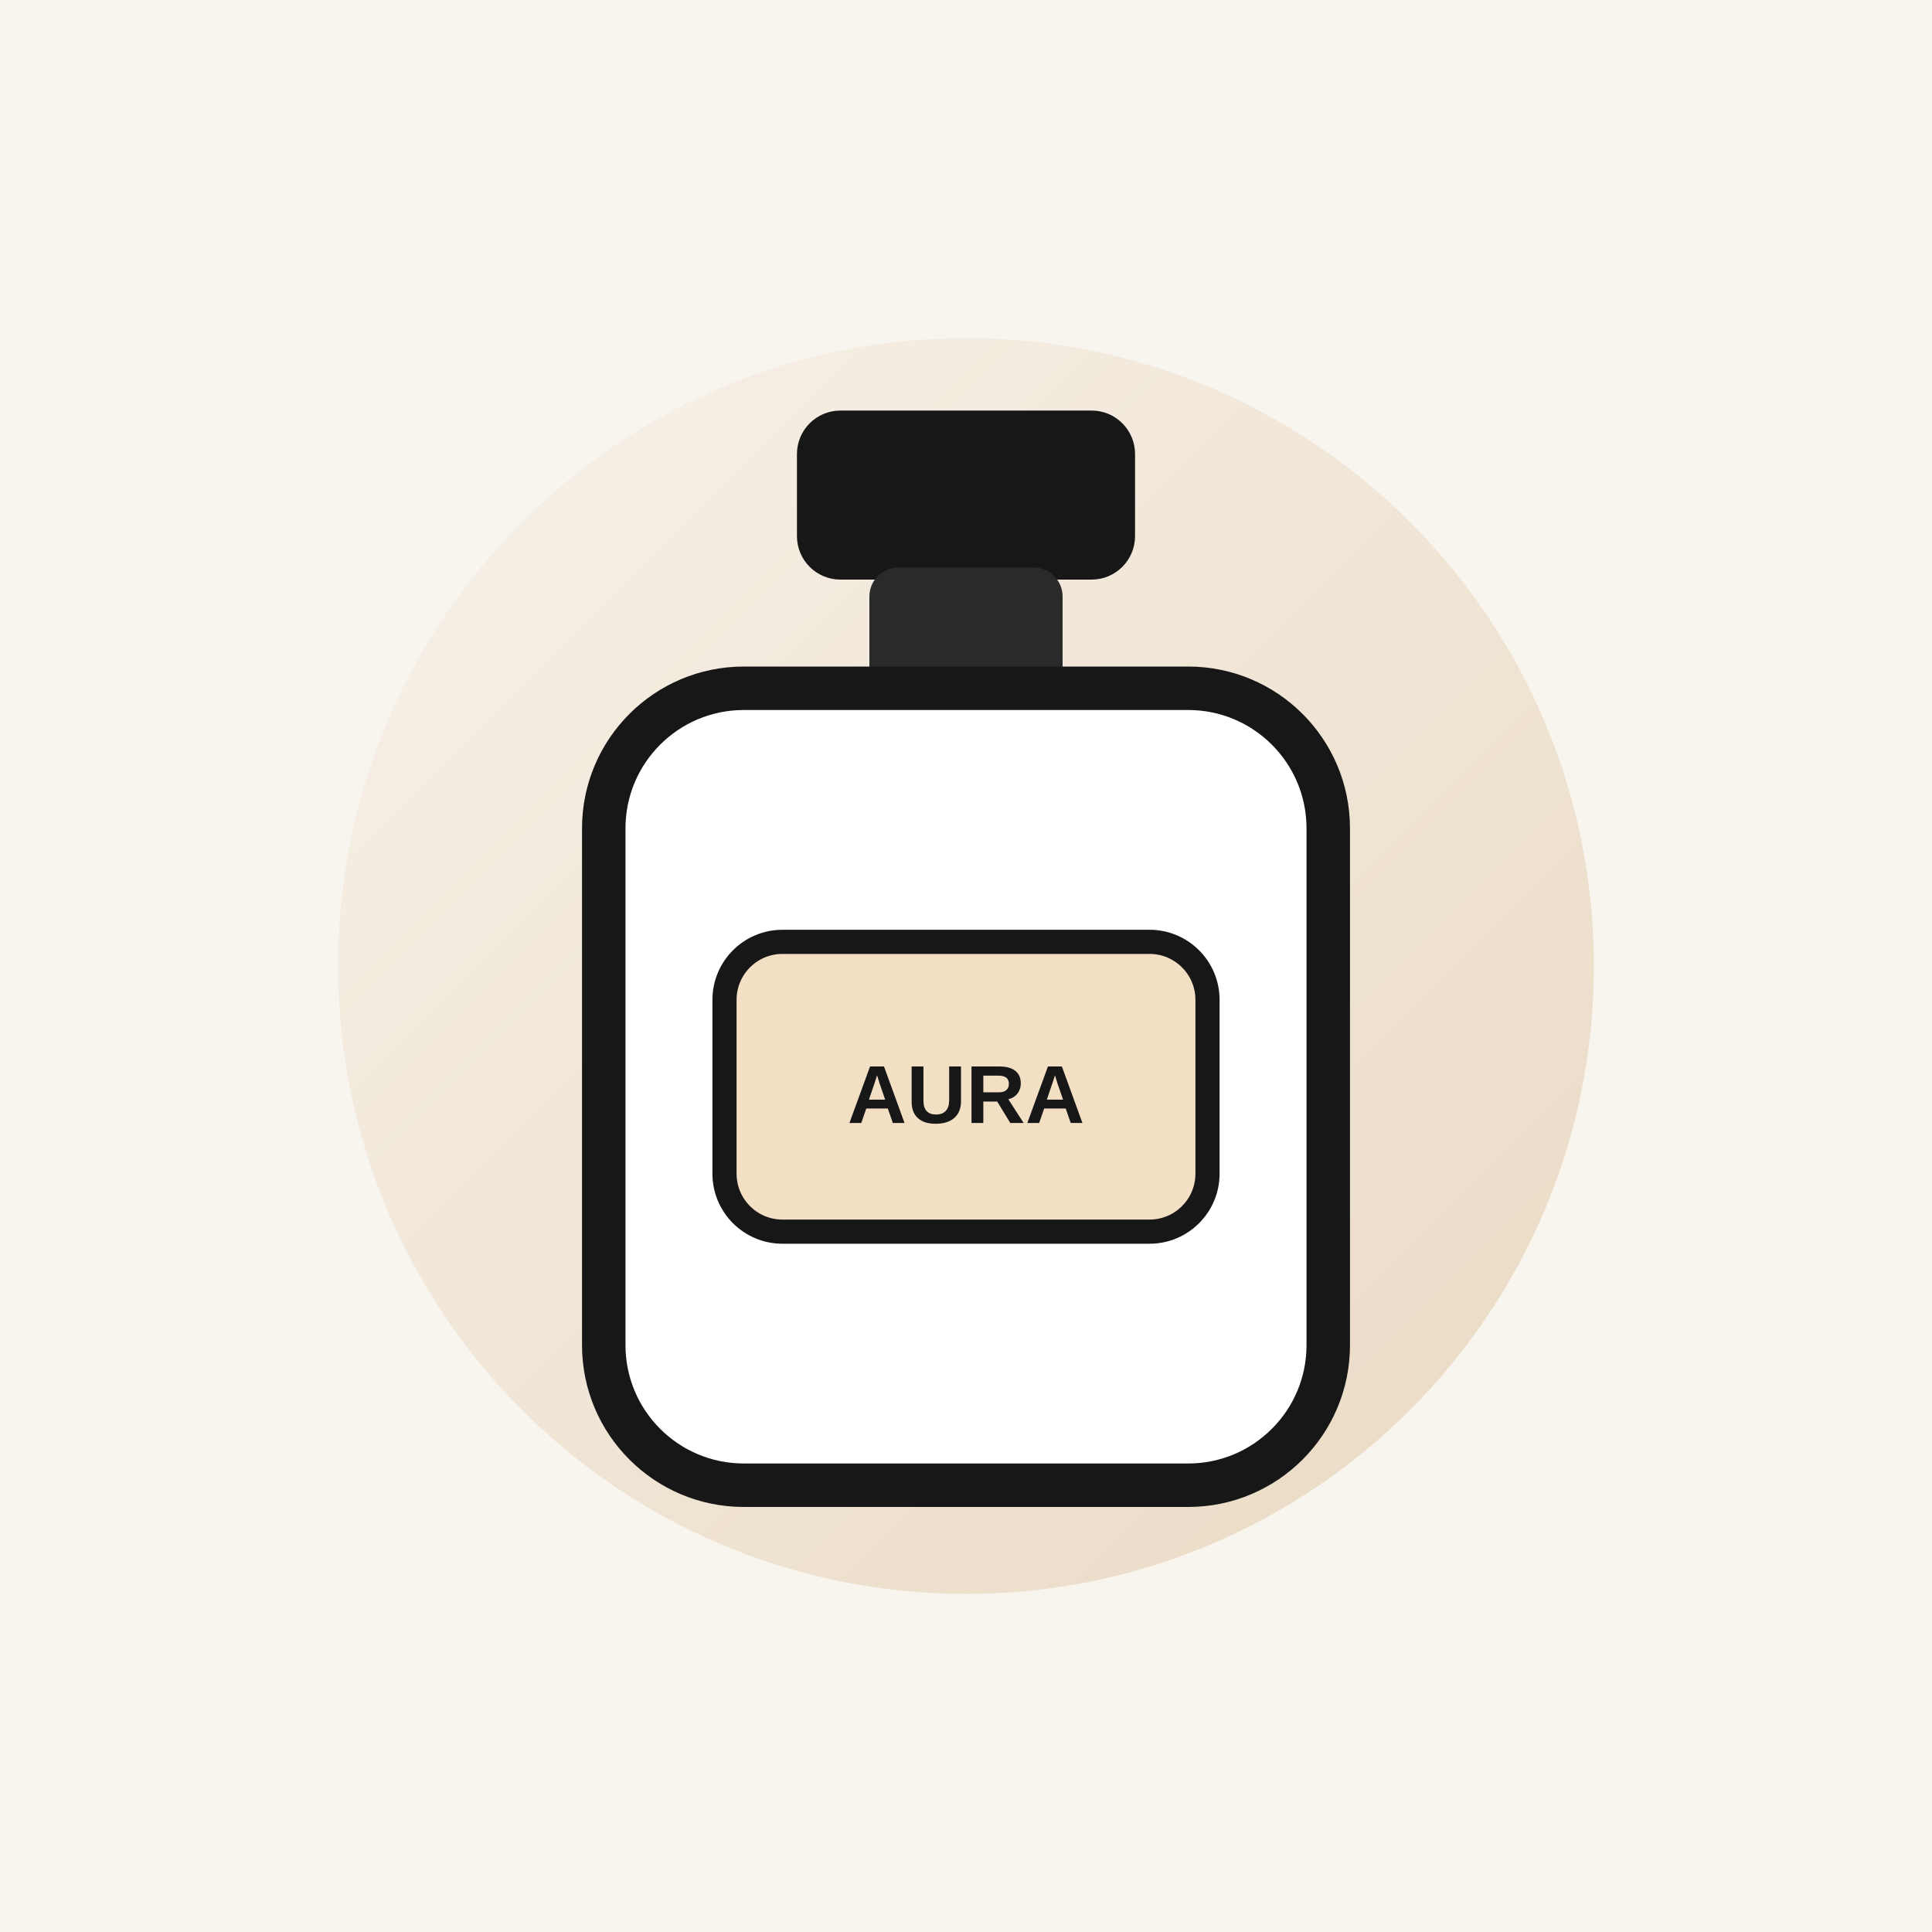
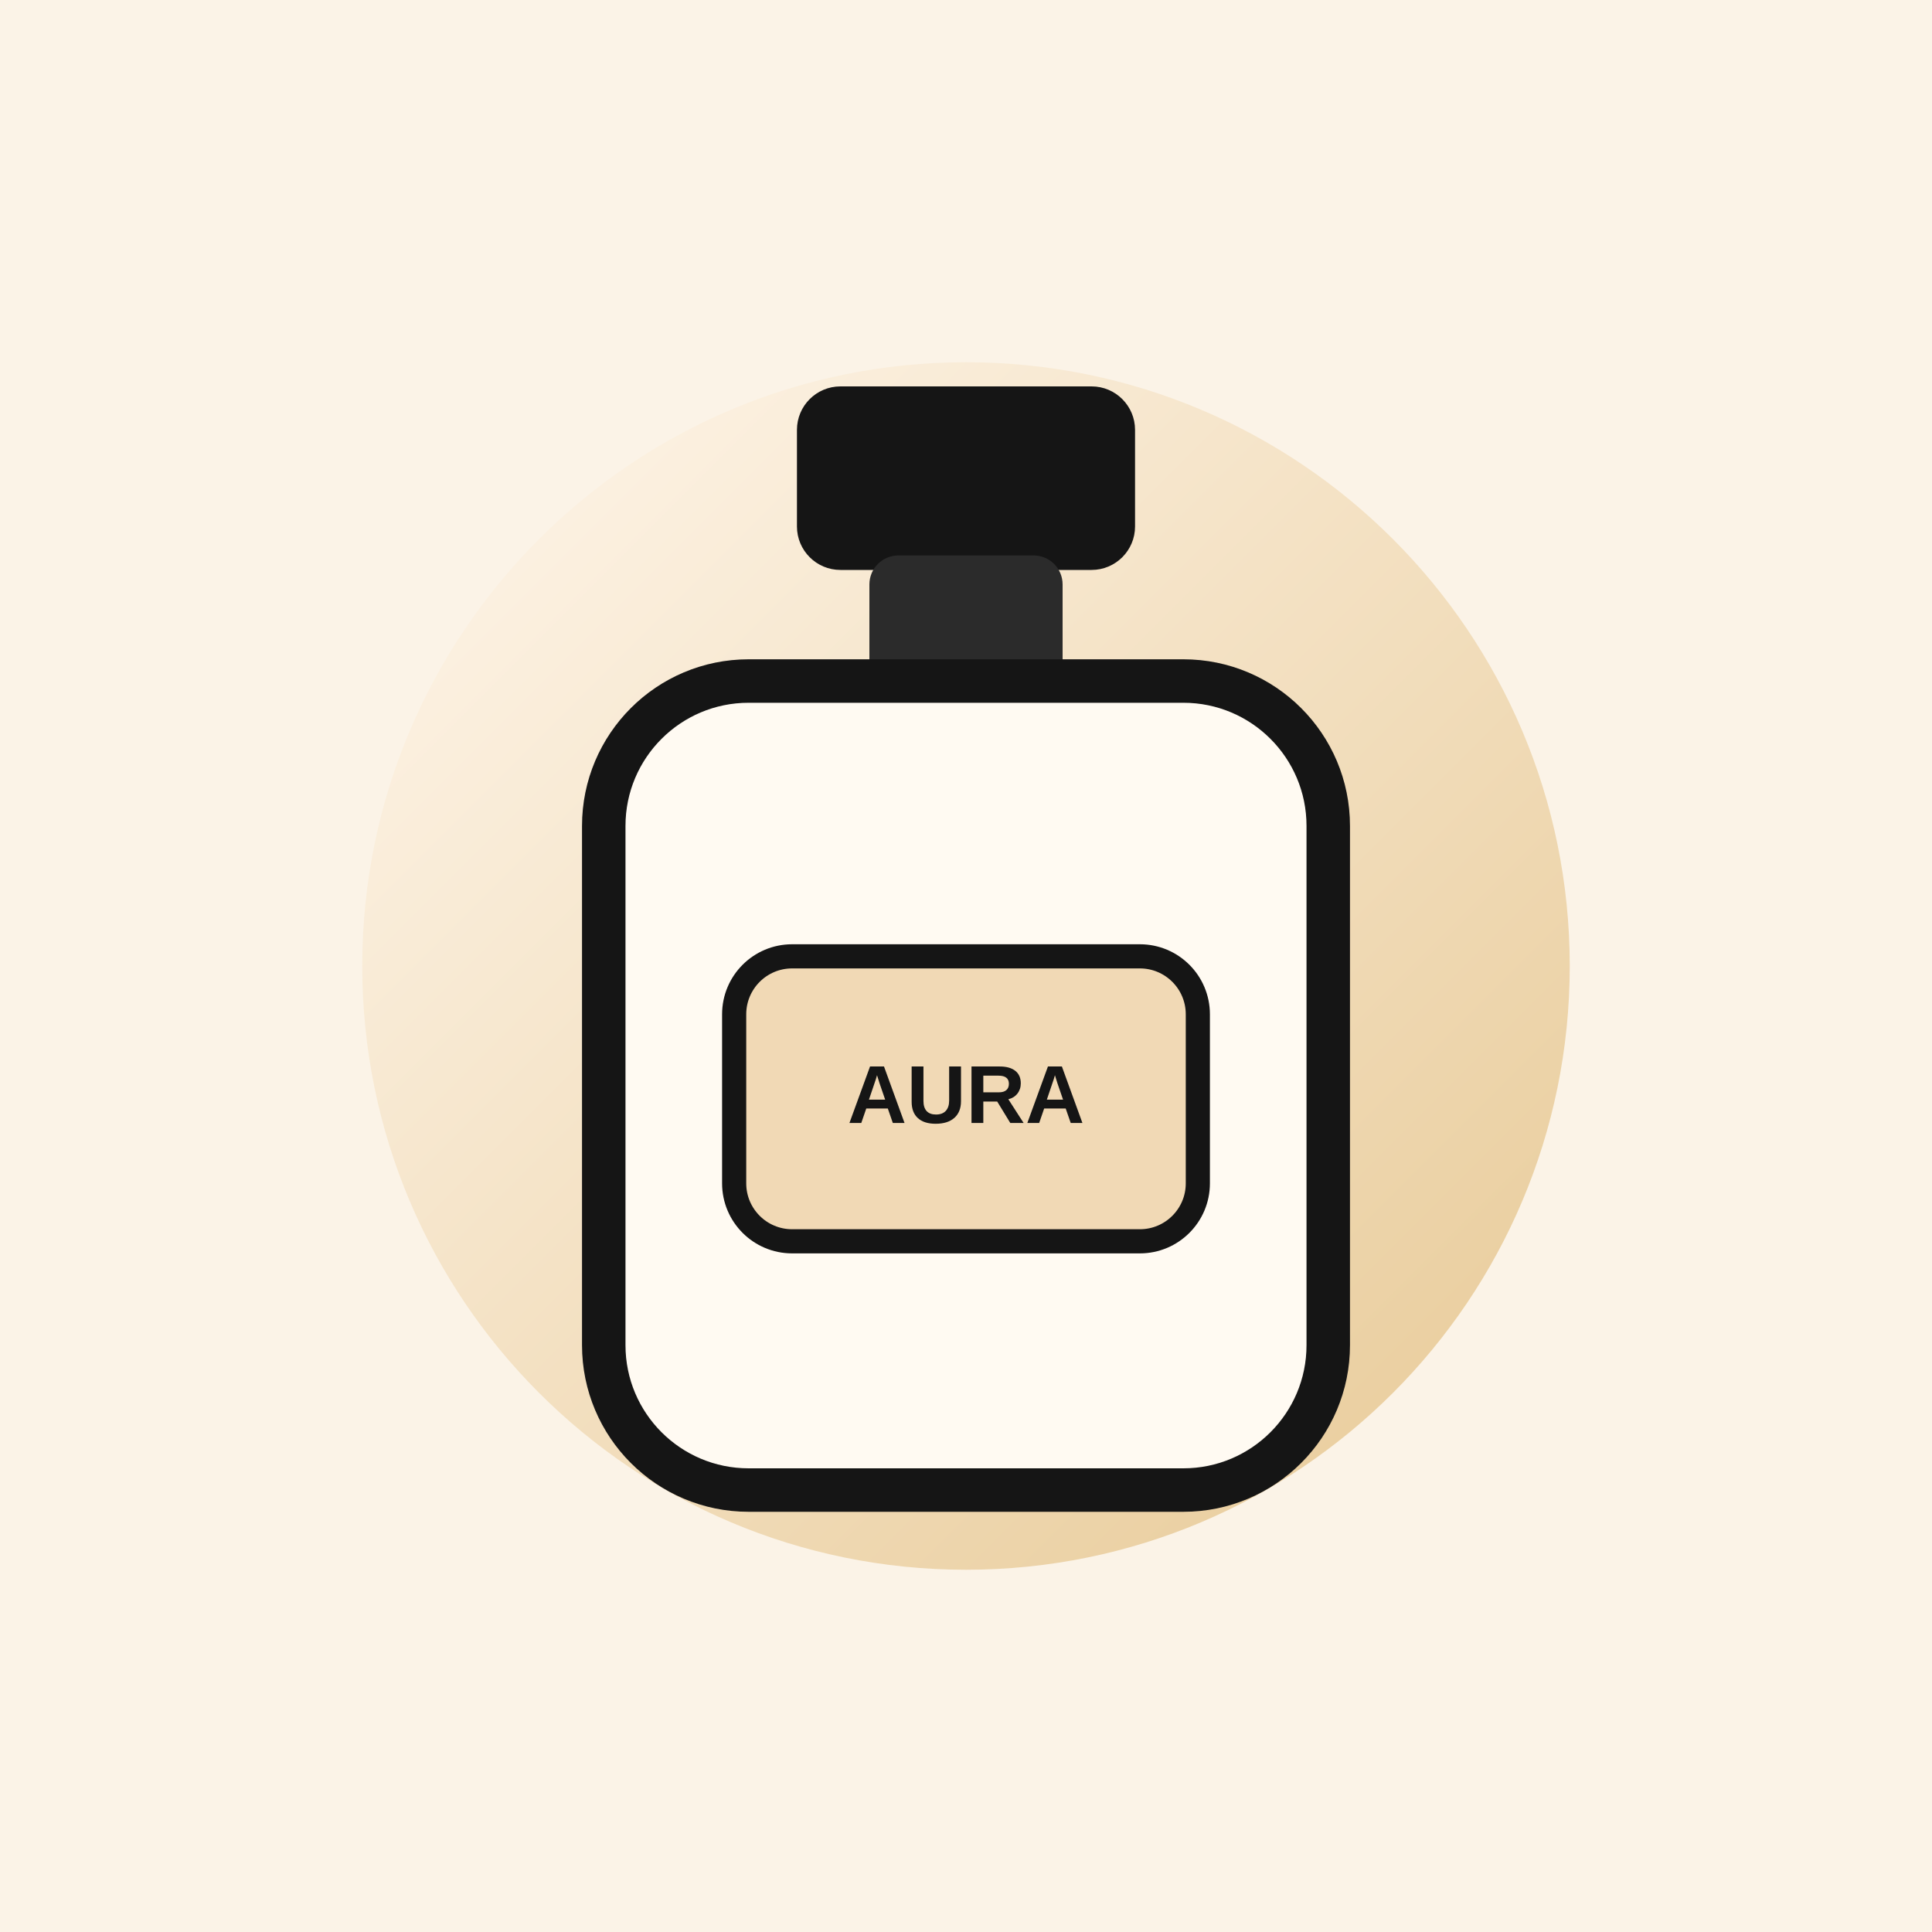
<svg xmlns="http://www.w3.org/2000/svg" width="800" height="800" viewBox="0 0 800 800">
  <defs>
    <linearGradient id="g" x1="0" y1="0" x2="1" y2="1">
-       <stop offset="0%" stop-color="#f7efe5" />
-       <stop offset="100%" stop-color="#d8b98c" />
+       <stop offset="0%" stop-color="#fff7ed" />
+       <stop offset="100%" stop-color="#e7c995" />
    </linearGradient>
  </defs>
-   <rect width="800" height="800" fill="#f8f4ee" />
-   <circle cx="400" cy="400" r="260" fill="url(#g)" opacity=".45" />
-   <rect x="330" y="170" width="140" height="70" rx="18" fill="#171717" />
-   <rect x="360" y="235" width="80" height="55" rx="12" fill="#2a2a2a" />
-   <rect x="250" y="285" width="300" height="330" rx="58" fill="#ffffff" stroke="#171717" stroke-width="18" />
-   <rect x="300" y="390" width="200" height="120" rx="24" fill="#f3dfc4" stroke="#171717" stroke-width="10" />
-   <text x="400" y="465" text-anchor="middle" font-size="34" font-family="Arial" font-weight="700" fill="#171717">AURA</text>
+   <rect width="800" height="800" fill="#fbf3e7" />
+   <circle cx="400" cy="400" r="250" fill="url(#g)" />
+   <rect x="330" y="160" width="140" height="76" rx="18" fill="#151515" />
+   <rect x="360" y="230" width="80" height="58" rx="12" fill="#2b2b2b" />
+   <rect x="250" y="282" width="300" height="335" rx="60" fill="#fffaf2" stroke="#151515" stroke-width="18" />
+   <rect x="304" y="396" width="192" height="118" rx="24" fill="#f1d9b5" stroke="#151515" stroke-width="10" />
+   <text x="400" y="465" text-anchor="middle" font-size="34" font-family="Arial" font-weight="800" fill="#151515">AURA</text>
</svg>
